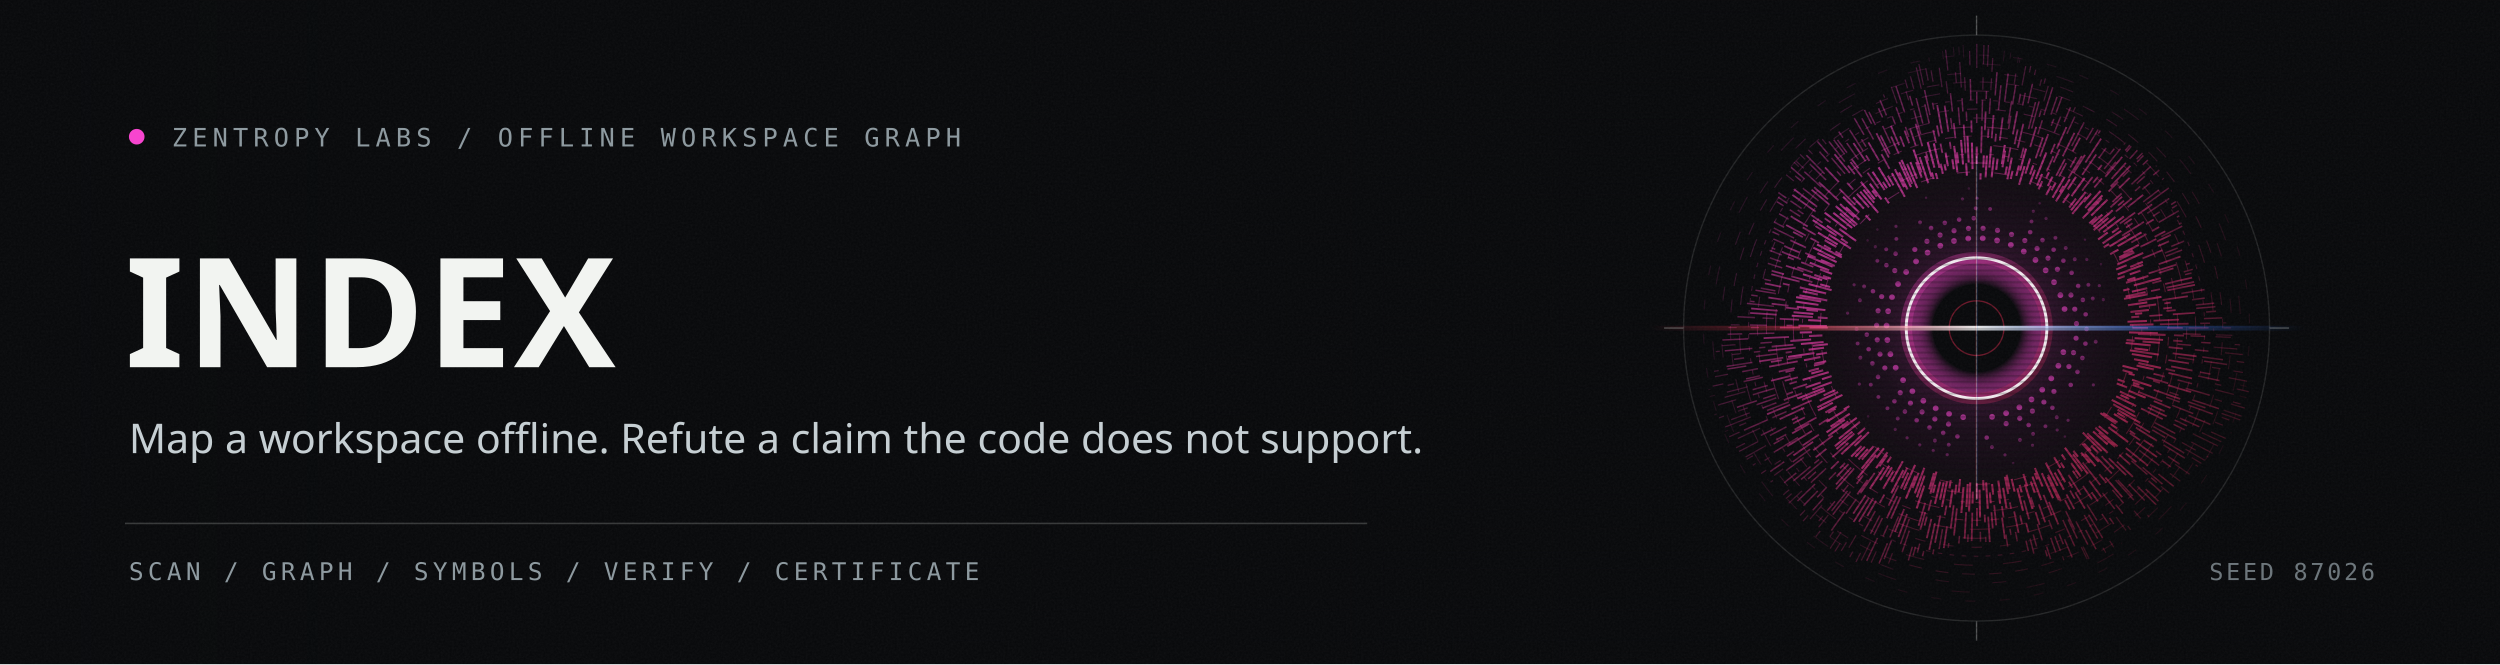
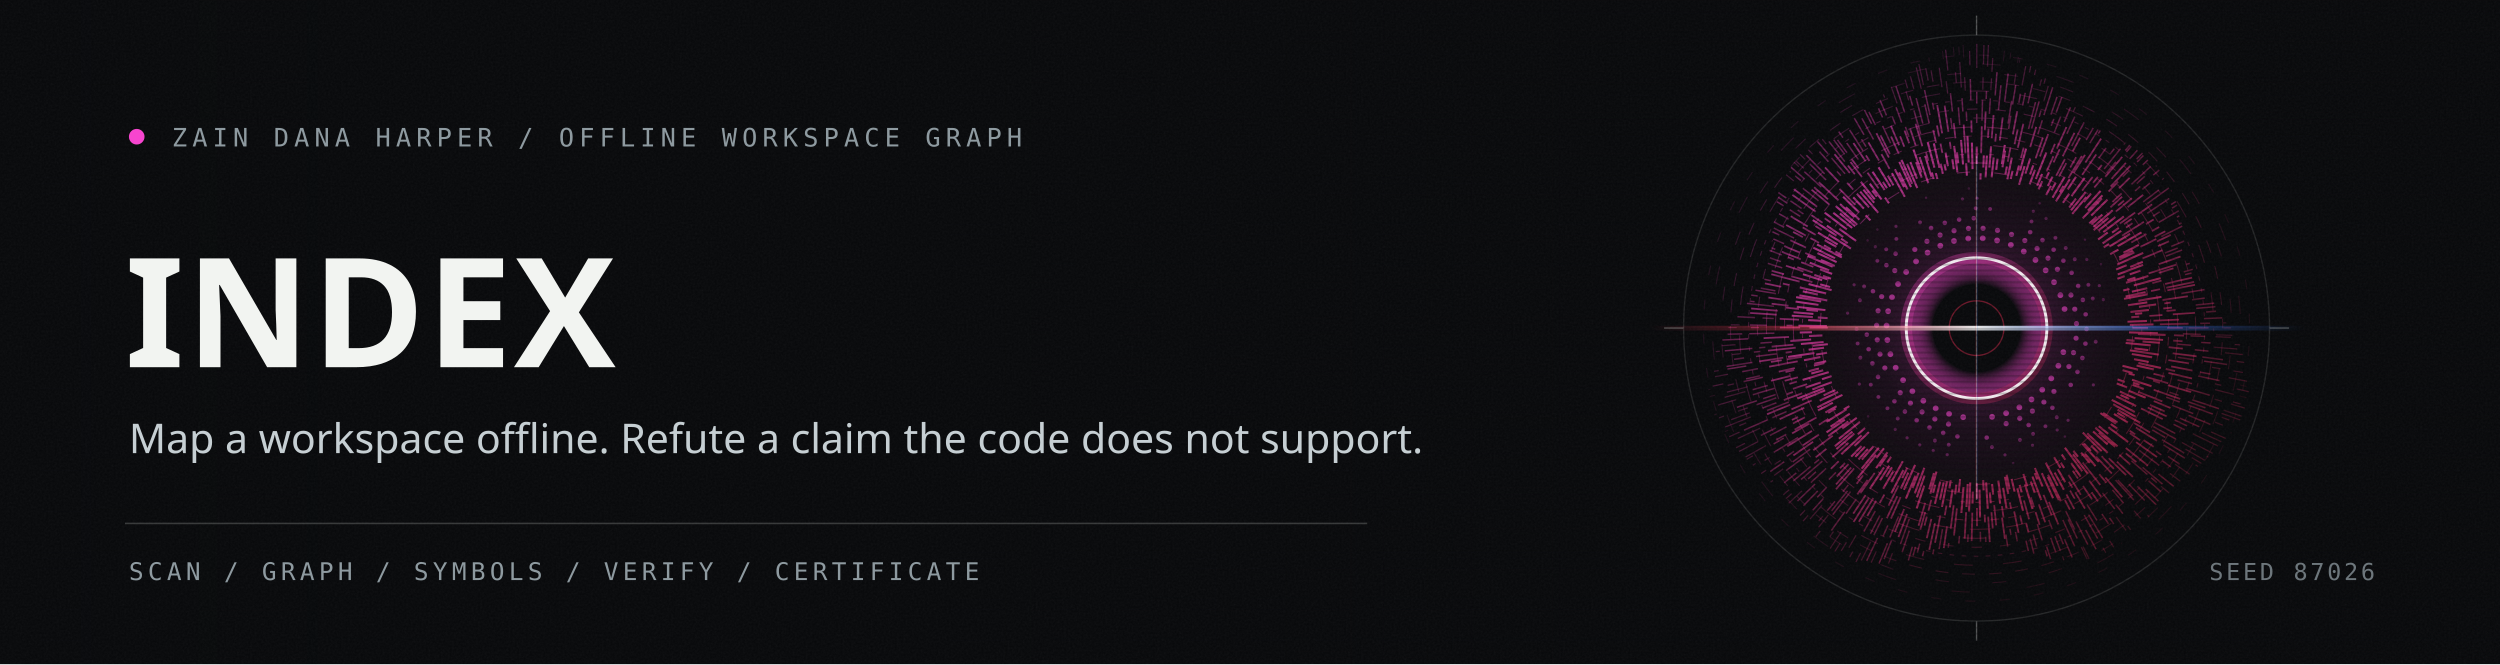
<svg xmlns="http://www.w3.org/2000/svg" viewBox="0 0 1280 340" width="1280" height="340" role="img" aria-label="index: Map a workspace offline. Refute a claim the code does not support.">
  <defs>
    <radialGradient id="halo">
      <stop offset="0" stop-color="#F745CF" stop-opacity="0.34" />
      <stop offset="0.4" stop-color="#F745CF" stop-opacity="0.08" />
      <stop offset="1" stop-color="#07080A" stop-opacity="0" />
    </radialGradient>
    <radialGradient id="core">
      <stop offset="0" stop-color="#FFFFFF" />
      <stop offset="0.36" stop-color="#FFFFFF" stop-opacity="0.92" />
      <stop offset="0.74" stop-color="#F745CF" stop-opacity="0.6" />
      <stop offset="1" stop-color="#F745CF" stop-opacity="0" />
    </radialGradient>
    <radialGradient id="pupil">
      <stop offset="0" stop-color="#07080A" />
      <stop offset="0.62" stop-color="#07080A" />
      <stop offset="1" stop-color="#F745CF" stop-opacity="0.3" />
    </radialGradient>
    <linearGradient id="ray" x1="0" y1="0" x2="1" y2="1">
      <stop offset="0" stop-color="#F745CF" />
      <stop offset="1" stop-color="#BF2242" />
    </linearGradient>
    <linearGradient id="flare" x1="0" y1="0" x2="1" y2="0">
      <stop offset="0" stop-color="#FF3B57" stop-opacity="0" />
      <stop offset="0.22" stop-color="#FF3B57" stop-opacity="0.42" />
      <stop offset="0.5" stop-color="#FFFFFF" stop-opacity="0.9" />
      <stop offset="0.78" stop-color="#3B7BFF" stop-opacity="0.42" />
      <stop offset="1" stop-color="#3B7BFF" stop-opacity="0" />
    </linearGradient>
    <linearGradient id="veil" x1="0" y1="0" x2="1" y2="0">
      <stop offset="0" stop-color="#07080A" stop-opacity="0.96" />
      <stop offset="0.4" stop-color="#07080A" stop-opacity="0.86" />
      <stop offset="0.64" stop-color="#07080A" stop-opacity="0" />
    </linearGradient>
    <pattern id="scan" width="4" height="3" patternUnits="userSpaceOnUse">
      <rect width="4" height="1" fill="#07080A" />
    </pattern>
    <filter id="grain" x="0" y="0" width="100%" height="100%">
      <feTurbulence type="fractalNoise" baseFrequency="0.9" numOctaves="3" seed="7494" result="n" />
      <feColorMatrix in="n" type="saturate" values="0" />
    </filter>
  </defs>
  <rect width="1280" height="340" fill="#07080A" />
  <g>
    <circle cx="1012" cy="168" r="80" fill="none" stroke="url(#ray)" stroke-width="0.55" stroke-dasharray="6.74 12.36" stroke-dashoffset="34.11" opacity="0.38" />
    <circle cx="1012" cy="168" r="84.6" fill="none" stroke="url(#ray)" stroke-width="0.55" stroke-dasharray="8.95 27.63" stroke-dashoffset="7.14" opacity="0.37" />
    <circle cx="1012" cy="168" r="89.2" fill="none" stroke="url(#ray)" stroke-width="0.55" stroke-dasharray="2.21 5.38" stroke-dashoffset="28.45" opacity="0.36" />
    <circle cx="1012" cy="168" r="93.8" fill="none" stroke="url(#ray)" stroke-width="0.55" stroke-dasharray="12.97 27.62" stroke-dashoffset="36.47" opacity="0.35" />
    <circle cx="1012" cy="168" r="98.4" fill="none" stroke="url(#ray)" stroke-width="0.55" stroke-dasharray="4.52 4.71" stroke-dashoffset="4.75" opacity="0.33" />
    <circle cx="1012" cy="168" r="103" fill="none" stroke="url(#ray)" stroke-width="0.55" stroke-dasharray="10.88 7.79" stroke-dashoffset="32.2" opacity="0.32" />
    <circle cx="1012" cy="168" r="107.6" fill="none" stroke="url(#ray)" stroke-width="0.55" stroke-dasharray="11.44 22.63" stroke-dashoffset="39.76" opacity="0.3" />
    <circle cx="1012" cy="168" r="112.2" fill="none" stroke="url(#ray)" stroke-width="0.55" stroke-dasharray="5.36 9.24" stroke-dashoffset="30.94" opacity="0.27" />
    <circle cx="1012" cy="168" r="116.8" fill="none" stroke="url(#ray)" stroke-width="0.55" stroke-dasharray="2.34 3.83" stroke-dashoffset="33.36" opacity="0.25" />
    <circle cx="1012" cy="168" r="121.4" fill="none" stroke="url(#ray)" stroke-width="0.55" stroke-dasharray="9.57 15.51" stroke-dashoffset="33.06" opacity="0.23" />
    <circle cx="1012" cy="168" r="126" fill="none" stroke="url(#ray)" stroke-width="0.55" stroke-dasharray="6.62 7.06" stroke-dashoffset="6.48" opacity="0.2" />
    <circle cx="1012" cy="168" r="130.6" fill="none" stroke="url(#ray)" stroke-width="0.55" stroke-dasharray="7.09 22.23" stroke-dashoffset="15.3" opacity="0.17" />
    <circle cx="1012" cy="168" r="135.2" fill="none" stroke="url(#ray)" stroke-width="0.55" stroke-dasharray="9.33 29.24" stroke-dashoffset="15.55" opacity="0.14" />
    <circle cx="1012" cy="168" r="139.8" fill="none" stroke="url(#ray)" stroke-width="0.55" stroke-dasharray="5.05 12.54" stroke-dashoffset="26.02" opacity="0.11" />
    <path d="M1146.94 197.15L1150.25 197.87M1146.61 202.71L1150.22 203.64M1142.03 221.54L1142.59 221.76M884.84 220.26L883.16 220.95M879.02 211.95L877.53 212.44M878.1 202.35L875.42 203.04M875.71 199.31L874.62 199.56M987.88 31.4L987.54 29.47M991.86 27.58L991.81 27.29M995.06 30.31L994.55 26.15M1000.47 28.37L1000.12 24.11M1003.15 28.08L1002.89 23.98M1005.42 29.5L1005.11 22.97M1025.71 31.36L1026.25 25.99M1029.14 29.95L1029.51 26.92M1032.96 32.15L1033.42 29.17M1033.86 32.22L1034.26 29.73" stroke="url(#ray)" stroke-width="0.5" opacity="0.13" />
    <path d="M1138.4 167.93L1142.24 167.93M1134.57 171.44L1142.92 171.68M1134.3 172.41L1142.22 172.69M1144.15 176.4L1146.95 176.57M1133.41 177.72L1145.43 178.68M1139.15 180.62L1148.28 181.53M1145.18 185.05L1149.02 185.55M1132.47 188.06L1136.88 188.79M1143.51 189.9L1148.36 190.7M1141.04 193.37L1150.47 195.22M1134.03 196.5L1137.28 197.26M1145.18 199.11L1151.35 200.55M1134.08 199.48L1143.71 201.96M1143.29 205.77L1147.17 206.88M1133.93 204.36L1137.61 205.46M1142.24 206.84L1149.35 208.96M1138.47 210.02L1147.67 213.08M1137.43 211.65L1146.98 214.98M1137.51 213.66L1141.46 215.1M1134.19 216.18L1138.06 217.71M1132.04 221.14L1139.53 224.46M1127.4 221.56L1137.3 226.16M1122.74 222.09L1135.67 228.4M1121.94 226.3L1132.94 232.13M1117.12 226.54L1124.22 230.5M1129.84 233.63L1130.7 234.11M1118.98 229.97L1128.82 235.67M1122.17 234.28L1127.12 237.26M1124.11 238.02L1125.35 238.79M1113.62 237.69L1121.09 242.81M1110.99 242.4L1116.31 246.4M1106.5 248.97L1110.54 252.43M1099.46 263.64L1100.47 264.74M1092.57 261.45L1095.98 265.41M1095.03 266.86L1095.15 267M1089.4 269.3L1090.89 271.25M1083.43 264.68L1088.49 271.53M1086.18 278.01L1086.27 278.14M1080.16 276.87L1082.24 280.19M1076.73 280.47L1078.14 282.91M1066.5 279.79L1069.58 286.11M1065.62 280.04L1068.61 286.27M1055.99 284.86L1056.74 286.83M968.92 283.22L966.92 288.55M960.65 282.27L958.03 288.1M957.75 277.37L953 286.95M952.63 283.06L950.22 287.73M948.61 282.44L947.05 285.27M950.3 274.09L946.62 280.41M945.35 277.67L942.72 282.01M942.12 278.13L939.41 282.4M942.63 272.4L936.99 280.88M938.73 272.14L936.85 274.81M931.94 271.87L929.71 274.75M936.02 263.79L931.1 269.99M933.24 264.32L931.24 266.77M932.9 258.65L926.74 265.71M925.76 263.91L923.16 266.8M924.21 261.2L921.59 263.97M922.59 251.35L915.79 257.68M917.33 252.72L914.42 255.33M916.08 250.74L913.1 253.31M907.76 245.97L906.56 246.86M912.92 240.1L908.31 243.46M905.33 245.62L905.15 245.76M911.68 235.71L908.58 237.8M904.27 240.71L901.71 242.44M906.06 234.15L903.46 235.78M898.94 237.27L897.39 238.22M897.44 233.38L894.29 235.18M904.23 228.12L893.7 233.99M900.09 226.12L890.37 231.17M893.4 226.99L888.87 229.24M901.13 219.25L889.74 224.51M890.6 221.28L885.37 223.58M894.04 216.48L890.54 217.92M896.39 213.48L883.26 218.64M895.87 211.34L886.39 214.87M894.86 208.8L889.85 210.55M882.63 213.06L880.14 213.93M888.92 204.63L879.53 207.43M893.63 200.52L883.01 203.43M894.88 198.04L884.14 200.8M887.71 196.55L884.53 197.28M882.32 196.53L876.92 197.72M884.7 191.64L878.13 192.86M879.96 189.72L877.6 190.11M877.56 185.27L877.55 185.27M891.03 181.07L886.8 181.53M880.51 179.88L878.47 180.07M888.57 176.51L881.45 177.01M889.19 167.71L884.96 167.7M890.7 166.34L886.17 166.28M918.42 92.62L914.48 89.45M916.87 88.14L916.32 87.68M921.01 85.32L918.54 83.08M923.58 86.18L919.75 82.63M924.25 81.62L921.62 79.03M927.99 78.91L925.89 76.68M935.03 73.75L933.04 71.31M959.33 54.67L959.3 54.61M964.94 49.95L964.3 48.33M971.32 52.91L968.35 44.49M977.25 51.39L975.87 46.76M976.68 45.25L975.39 40.74M979.87 45.68L978.12 39.05M983.7 45.61L981.14 34.54M984.79 43.48L982.46 32.79M987.23 41.26L985.99 34.9M989.72 41.83L988.69 36.01M994.3 44.61L992.88 34.69M997.23 47.91L996.45 41.63M997.33 36.16L996.14 25.45M1001.63 42.38L1001.18 36.97M1004.2 44.8L1003.38 31.79M1006.22 46.4L1005.89 39.49M1008.61 33.42L1008.43 26.06M1012.11 34.78L1012.12 22.47M1015.18 45.97L1015.35 39.49M1015.52 32.91L1015.78 23.06M1017.61 34.1L1018.08 23.03M1019.3 46.13L1019.66 40.09M1019.86 36.79L1020.29 29.7M1031.25 43.18L1032.1 37.67M1035.3 43.73L1037.16 33.8M1039.08 37.08L1039.77 33.75M1041.66 38.38L1042.27 35.71M1044.38 43.92L1045.23 40.64M1046.52 42.89L1047.28 40.15M1046.41 51.87L1048.71 44.09M1061.47 57.31L1062.59 54.8M1069.4 62.48L1069.42 62.44M1087.38 74.02L1088.2 72.99M1103.78 85.15L1104.15 84.82M1106.98 91.97L1107.89 91.25M1111.5 97.88L1111.92 97.58M1138.2 165.33L1139.81 165.3" stroke="url(#ray)" stroke-width="0.64" opacity="0.27" />
    <path d="M1120.5 167.94L1130.79 167.94M1117.66 170.97L1126.88 171.23M1121.55 171.95L1129.08 172.22M1127.01 175.31L1131.84 175.61M1114.85 176.23L1121.89 176.8M1123.71 179.09L1130.75 179.79M1127.6 182.8L1138.16 184.16M1115 182.95L1123.48 184.18M1128.51 184.91L1140.31 186.63M1126.53 190.52L1131.73 191.54M1125.46 192.51L1136.4 194.88M1114.88 194.53L1122.31 196.44M1119.05 198.79L1131.39 202.34M1110.75 200.82L1115.41 202.36M1122.39 204.68L1136.06 209.22M1120.1 205.62L1129.17 208.78M1109.12 203.34L1116.01 205.84M1120.55 207.49L1132.95 212M1112.12 207.48L1122.94 211.74M1120.56 212.7L1131.73 217.29M1116.1 214.09L1126.05 218.49M1113.47 215.1L1119.75 218.01M1112.83 217.24L1118.55 220.04M1103.18 216.35L1113.74 221.95M1102.54 218.42L1113.93 224.77M1101.97 220.12L1108.61 223.97M1106.97 225.13L1118.33 231.96M1107.73 227.79L1118.63 234.6M1110.1 233.73L1115.98 237.67M1103.85 230.99L1106.57 232.86M1107.2 236.02L1111.46 239.06M1095.34 230.64L1105.53 238.3M1105.11 242.74L1112.95 249.03M1097.01 239.3L1107.19 247.83M1091.3 235.94L1099.47 242.94M1101.4 244.6L1104.27 247.06M1100.07 246.16L1106.29 251.68M1098.62 250.42L1105.1 256.59M1094.34 248.98L1104.02 258.5M1089.94 247.87L1098.09 256.22M1084.33 245.75L1091.95 253.94M1083.18 245.83L1092.5 256.02M1081.56 250.83L1087.31 257.67M1083.29 258.36L1086.91 262.95M1076.46 252.36L1082.77 260.62M1080.08 265.13L1082.26 268.25M1076.19 263.18L1079.52 268.13M1068.5 258.24L1073.65 266.47M1069.34 263.49L1076.57 275.53M1067.1 263.73L1074.02 275.75M1067.86 271.36L1073.18 281.21M1062.88 266.97L1068.96 278.79M1057.66 261.66L1062.26 271.09M1058.89 265.97L1063.55 275.72M1056.19 266.23L1062.24 279.69M1057.05 276.08L1060.96 285.47M1054.27 273.31L1056.41 278.64M1048.97 266.2L1050.75 270.94M1052.12 274.57L1054.9 281.96M1049.94 275.35L1052.59 282.84M1047.86 279.8L1049.93 286.25M1043.08 268.35L1045.66 276.71M1047.22 281.73L1048.19 284.87M1041.01 273.62L1042.71 279.8M1039.42 275.81L1041.35 283.4M1037.29 276.81L1038.53 282.13M1031.94 272.38L1032.86 277.17M1029.08 270.74L1029.61 273.96M1027.04 273.67L1027.92 279.88M1016.65 274.81L1016.76 277.52M1013.92 272.24L1014.01 277.29M1007.67 273.54L1007.51 277.47M1003.25 274.35L1002.92 278.26M997.78 278.08L997.49 280.38M994.56 270.83L992.81 281.14M990.09 281.27L989.61 283.78M984.96 282.12L984.33 284.82M982.9 278.35L981.69 282.93M980.75 279.93L979.48 284.46M979.12 279.92L977.06 286.92M977.57 271.7L973.9 282.74M977.58 265.64L973.01 278.6M968.48 276.66L964.64 286.25M972.08 264.36L967.6 275.17M966.36 278.15L962.05 288.57M966.59 269.04L964.13 274.52M961.28 275.44L955.75 287.15M963.8 265.18L959.43 273.98M962.47 264L957.65 273.34M960.16 261.6L954.32 272.13M950.42 255.52L945.17 262.98M944.55 262L937.67 271.59M947.47 251.72L938.38 263.51M945.92 251.31L937.79 261.57M946.32 248.33L943.55 251.72M939.5 256.68L935.53 261.52M933.57 255.22L928.09 261.32M935.35 249.37L930.41 254.61M939.99 241.84L936.39 245.53M930.7 251.37L923.36 258.89M929.33 247.82L920.32 256.52M934.95 239.83L927.17 247.08M929.79 241.57L925.75 245.19M933.05 236.1L922.16 245.49M931.38 235.22L928.91 237.28M926.99 238.88L918.17 246.24M919.72 242.17L913.48 247.19M923.52 234.18L914.49 240.93M926.79 230.01L917.85 236.51M913.54 236.43L906.38 241.4M918.54 231.08L914.79 233.61M920.57 224.02L908.15 231.62M913.27 224.35L908.11 227.29M914.59 222.34L909.32 225.28M914.69 218.54L906.2 222.95M909.17 219.14L901.57 222.92M914.73 210.69L907.48 213.87M904.88 215.01L892.97 220.24M915.82 205.83L904.7 210.21M909.53 206.24L902.51 208.86M909.45 203.72L899.36 207.23M909.11 202L902.69 204.12M899.54 205.16L889.3 208.55M908.63 198.77L897.44 202.1M905.06 197.38L897.34 199.5M902.55 193.14L892.73 195.4M901.1 192.4L893.98 193.97M900.06 188.79L891.99 190.29M894.1 187.39L884.42 188.98M897.22 185.57L883.97 187.6M909.68 181.14L899.04 182.51M892.94 183.29L887.85 183.95M901.3 179.96L897.99 180.32M903.85 177.77L900.71 178.06M897.22 178.37L883.07 179.65M907.2 175.23L901.32 175.64M895.09 173.49L881.84 174.12M908.48 170.58L895.62 170.9M892.04 170.98L884.53 171.17M900.59 167.73L896.41 167.72M904.57 166.53L895.9 166.41M908.17 163.07L902.41 162.79M898.61 162.61L889.57 162.18M908.24 156.83L894.41 155.34M898.33 154.49L896.27 154.25M899.91 151.54L896.6 151.05M909.31 150.37L898.81 148.57M909.01 148.9L901.52 147.51M906.68 143.75L903.39 142.99M912.49 137.14L905.11 134.85M911.79 133.93L906.16 132.02M912.21 130.53L906.02 128.2M908.96 127.62L906.99 126.84M907.53 123.39L907.21 123.26M913.46 124.77L907.97 122.36M911.01 120.33L907.49 118.67M918.56 121.9L908.18 116.78M913.49 116.36L908.21 113.6M915.75 112.24L910.89 109.43M921.76 110.83L916.34 107.4M913.22 105.42L909.81 103.26M923.36 109.51L920.39 107.56M915.16 104.1L910.44 100.99M922.41 106.73L916.69 102.82M914.61 101.4L910.53 98.61M931.09 102.82L923.06 96.36M922 92.45L919.16 90.07M923.97 91.67L917.01 85.64M932.51 95.77L923.81 87.87M934.93 92.13L926.65 83.98M934.2 88.96L924.86 79.47M942.54 89.98L940.53 87.72M936.15 82.8L931.58 77.67M944.65 88.98L937.75 80.88M935.97 78.79L930.51 72.39M944.52 82.69L936.39 72.41M944.48 78.97L938.86 71.56M945.65 78.19L940.8 71.63M951.47 81.7L945.51 73.2M943.6 70.47L941.42 67.37M953.88 77.24L946.99 66.49M955.43 75.14L953.08 71.29M954.38 69.02L949.36 60.39M959.22 71.4L953.27 60.51M958.28 63.47L954.61 56.33M960.22 64L956.86 57.26M967.99 73.31L963.87 64.43M963.89 60.16L961.79 55.46M965.88 59.08L962.55 51.2M970.44 63.73L968.81 59.65M973.64 62.73L970.77 54.85M977.4 70.11L975.58 64.96M975.2 57.55L970.74 44.15M983.42 68.67L979.94 56.57M979.23 54.11L977.78 49.06M984.5 63.33L981.07 50.26M987.74 63.1L985.5 53.4M988.17 58.92L985.36 46.07M990.13 56.07L989.44 52.57M999.39 65.52L998.76 60.38M999.66 57.14L998.62 47.72M1003.41 64.01L1002.66 54.93M1004.98 57.14L1004.55 50.31M1006.96 61.94L1006.73 57.14M1009.06 51.32L1008.79 40.43M1012.08 63L1012.09 58.23M1012.09 53.01L1012.1 46.96M1014.77 61.77L1015.05 51.09M1016.92 50.68L1017.09 46.64M1018.57 58.28L1019.05 50.39M1021.51 48.86L1022.47 36.92M1023.2 56.36L1024.47 43.65M1026.38 52.12L1028.17 37.68M1028.13 63.41L1029.96 51.57M1028.41 66.07L1029.5 59.26M1030.43 53.53L1032.04 43.49M1033.65 52.55L1034.5 48M1035.57 54.05L1036.92 47.52M1038.34 52.9L1040.64 42.85M1038.6 66.05L1042.2 52.28M1040.19 65.83L1044.04 51.89M1044.04 59.85L1045.01 56.58M1043.38 68.76L1045.66 61.57M1046.49 58.94L1050.98 44.74M1050.07 58.63L1053.21 49.6M1050.25 64.38L1051.55 60.88M1052.74 57.66L1055.68 49.7M1051.83 67.78L1055.03 59.72M1056.88 62.48L1060.09 54.92M1058.23 68.49L1062.28 59.77M1060.72 74.79L1067.04 62.69M1068.12 71.72L1071.74 65.51M1069.99 73.25L1074.24 66.32M1074.34 68.39L1075.34 66.78M1074.52 81.07L1078.32 75.78M1080.36 78.93L1082.53 76.11M1077.34 86.53L1085.71 76.1M1078.56 88.52L1083.33 82.83M1088.16 77.06L1090.47 74.3M1088.75 77.78L1091.19 74.91M1090.34 81.35L1094.33 76.94M1093.96 81.48L1096.96 78.32M1086.83 90.57L1090.13 87.15M1094.22 82.92L1097.43 79.6M1097.1 84.46L1099.71 81.89M1091.32 94.35L1101.15 85.23M1094.03 93.95L1098.11 90.27M1093.17 97.75L1095.8 95.46M1102.49 89.67L1105.54 87.04M1096.91 96.96L1100.8 93.7M1097.33 103.33L1105.31 97.28M1099.45 104.23L1110.45 96.21M1099.41 109.19L1110.66 101.62M1102.31 110.66L1105.74 108.48M1111.62 104.74L1114.04 103.21M1112.1 106.56L1114.58 105.04M1105.26 113.88L1115.52 107.92M1114.55 111.23L1115.82 110.52M1115.58 114.86L1116.97 114.15M1106.62 121.08L1117.32 115.77M1111.64 126.2L1118.22 123.44M1108.38 129.59L1115 126.95M1108.96 131.14L1117.26 127.98M1119.15 135.47L1121.17 134.85M1118.07 139.19L1122.69 137.93M1118.73 140.63L1122.06 139.77M1116.83 150.27L1128.73 148.26M1122.31 153.49L1128.85 152.63M1124.18 156.21L1133.67 155.21M1124.46 157.88L1134.28 157M1129.51 159.73L1134.63 159.37M1128.39 163.11L1137.79 162.72M1126.46 165.58L1131.55 165.47" stroke="url(#ray)" stroke-width="0.78" opacity="0.41" />
    <path d="M1109.58 167.95L1117.57 167.95M1113.12 171.64L1118.19 171.83M1112.66 174.4L1117.44 174.7M1110.34 177.76L1117.6 178.48M1112.41 180.86L1124.65 182.43M1110.21 184.35L1120.74 186.1M1111.64 187.59L1122.56 189.74M1108.86 188.93L1113.61 189.95M1110.24 190.95L1122.32 193.77M1102.58 191.36L1108.35 192.84M1098.94 193.01L1110.14 196.23M1102.36 194.95L1105.91 196M1109.98 197.22L1121.87 200.76M1102.67 199.56L1116.26 204.29M1094.79 200.64L1107.1 205.5M1102.72 205.35L1111.28 208.87M1100.75 207.29L1108.31 210.64M1099.63 208.68L1109.33 213.18M1096.2 209.12L1107.32 214.56M1092.74 216.57L1100.79 221.41M1093.54 218.93L1104.39 225.7M1090.38 220.52L1093.27 222.45M1097.53 225.31L1102.65 228.74M1090.47 221.81L1095.76 225.44M1093.68 226.36L1104.4 234.02M1088.41 229.34L1099.73 238.42M1088.41 232.09L1093.78 236.59M1085.06 232.84L1090.7 237.84M1083.88 236.4L1092.03 244.15M1079.72 234.6L1088.55 243.28M1076.02 233.61L1082.33 240.07M1073.24 233.83L1081.25 242.44M1077.93 244.47L1086.6 254.52M1074.86 242.85L1078.46 247.13M1066.31 236.84L1075.34 248.29M1069.69 246.09L1075.72 254.24M1070.9 252.04L1074.16 256.69M1061.19 240.95L1063.92 244.99M1066.52 248.85L1071.14 255.7M1059.03 243.12L1065.41 253.31M1059.21 246.62L1061.12 249.8M1062.49 252.08L1067.49 260.41M1059.86 251.16L1062.29 255.38M1058 253.13L1062.05 260.62M1057.25 256.01L1059.79 260.96M1049.08 256.98L1053.87 268.47M1046.26 253.36L1050.47 263.86M1043.88 258.21L1047.16 267.47M1039.81 254.71L1041.41 259.69M1042.2 262.17L1044.28 268.66M1036.24 256.23L1038.89 265.87M1037.41 267.93L1038.61 272.62M1034.29 263.9L1035.32 268.32M1031.24 261.78L1033.5 272.77M1029.05 257.23L1029.67 260.49M1024.97 259.11L1025.8 264.95M1025.04 264.97L1026.5 275.87M1021.02 258.55L1022.06 268.99M1019.62 262.26L1020.3 270.63M1017.96 264.48L1018.77 277.54M1016.15 263.48L1016.33 267.5M1012.19 260.08L1012.21 269.41M1009.81 262.47L1009.48 277.06M1006.65 262.26L1005.89 275.78M1001.94 260.33L1000.44 274.16M1000.29 258.65L998.73 270.77M996.86 269.54L995.21 280.61M996.6 258.81L995.75 263.84M993.45 263.89L990.75 277.86M990.7 267.88L987.8 281.48M988.86 265.69L986.52 275.55M988.83 255.87L987.35 261.49M986.56 264.48L985.34 269.09M985.72 262.13L983.19 271.17M985.72 257.45L982.27 269.18M976.42 263.14L972 274.97M974.91 260.62L970.23 272.31M973.1 254.56L968.18 265.5M971.38 254.05L966.05 265.34M972.01 248.62L966.92 258.89M964.8 253.21L962.4 257.54M960.61 256.35L956.04 264.22M959.13 254.99L951.75 267.15M956.88 254.86L949.01 267.27M955.2 253.47L948.88 262.98M959.84 242.14L952.54 252.51M956.22 245.73L950.94 253.09M953.9 243.38L950.6 247.65M949.31 239.84L940.05 250.45M947.81 239.38L940.06 248.01M946.46 237.57L940.43 243.98M944.64 237.07L942.04 239.74M941.41 236.16L937.4 240.04M946.39 226.71L938.16 234.08M935.11 229.81L929.62 234.22M938.36 223.08L928.42 230.51M928.33 226.15L918.21 233.18M931.3 222.47L922.98 228.08M927.74 220.62L915.08 228.52M935.9 214.62L931.27 217.46M926.28 216.92L917.55 221.91M930.08 213.7L918.83 219.98M924.12 213.64L918 216.82M920.62 213.45L917.46 215.02M923.79 208.78L911.17 214.61M927.6 205.04L917.21 209.6M916.62 207.2L904.72 212.09M922.74 201.31L913.32 204.82M917.99 200.75L914.79 201.86M925.24 196.67L917.99 199.07M920.07 195.36L916.19 196.52M920.54 193.12L913.77 194.99M916.53 192.49L906.74 195M918.62 189.45L914.17 190.47M918.96 188.47L910.72 190.28M920.42 185.01L905.81 187.72M922.59 182.71L914.91 183.97M912.22 184.41L906.72 185.32M913.02 183.15L900.71 185.03M917.43 180.15L914.23 180.56M919.41 178L905.22 179.54M918.19 176.48L907.07 177.48M915.98 172.51L902.98 173.12M921.62 167.78L911.31 167.76M917.82 166.71L914.68 166.67M921.1 163.68L911.21 163.21M909.63 161.12L896.07 160.21M910.18 159.13L896.59 157.94M921.08 158.21L914.46 157.5M915.71 156.56L907.08 155.53M914.04 153.62L905.45 152.35M911.98 146.85L903.62 145.08M915.97 145.89L912.83 145.17M921.41 144.22L906.92 140.42M927.96 144.46L917.14 141.43M913.39 140.38L907.08 138.61M923.39 138.99L914.39 136.04M928.09 139.48L920.23 136.81M928.43 136.62L922.21 134.28M918.47 132.88L915.49 131.76M921.99 132.72L912.33 128.94M921.51 129.37L913.56 125.97M929.66 131.88L924.27 129.51M924.67 126.78L916.66 123M923.05 121.37L918.06 118.76M931.37 124.31L926.96 121.93M924.58 120.64L914.54 115.2M929.61 120.27L922.99 116.43M925.55 115.95L916.87 110.72M932.7 117.76L929.48 115.72M933.15 114.08L927.46 110.18M937.26 113.92L934.24 111.74M929.62 108.39L917.68 99.75M930.34 105.88L918.43 96.81M936.5 104.62L927.53 97.09M935.98 102.09L928.83 95.89M941.31 102.58L931.23 93.26M949.93 104.94L941.81 96.69M941.38 93.11L934.39 85.7M948.83 97.04L945.74 93.58M947.12 88.56L939.26 78.93M949.65 89.17L946.12 84.71M953.33 90.65L947.47 82.91M951.57 86.2L947.99 81.35M961.85 96.5L956.16 88.39M955.16 82.54L948.95 73.2M957.15 82.34L955.37 79.56M962.05 82.19L956.61 72.85M967.43 86.43L963.3 78.88M967.11 80.65L960.72 68.22M967.63 78.88L962.84 69.26M972.18 78.75L968.22 69.87M972.36 74.37L968.14 64.4M974.99 75.14L972.83 69.73M977.5 73.33L975.13 66.81M980.84 74.48L977.97 65.85M984.25 74.89L980.81 63.34M987.34 82.29L986.08 77.91M991.26 73.1L989.82 66.51M994.49 78.39L993.54 73.53M992.83 69.88L991.72 64.23M994.39 68.27L991.84 53.81M998.82 76.16L998.31 72.58M997.57 67.45L995.66 54.08M1001.18 70.81L1000.32 63.01M1006.34 78.55L1005.4 63.76M1009.48 67.8L1009.32 61.67M1014.33 78.5L1014.69 64.67M1016.25 66.67L1016.65 57.07M1017.83 70.62L1018.12 65.86M1019.76 70.79L1020.71 58.94M1021.57 72.57L1021.98 68.49M1023.92 71.95L1025.39 60.1M1027.98 82.77L1029.37 75.39M1030.6 68.79L1032.82 56.95M1031.47 73.85L1033.05 66.25M1033.11 75.73L1035.95 63.34M1034.73 80.91L1036.13 75.54M1039.46 75.32L1042.54 64.92M1042.23 81.14L1045.95 70.46M1044.45 80.11L1048.68 68.65M1049.92 78.83L1052.12 73.67M1047.85 87.79L1051.33 80.01M1053.09 76.07L1058.02 65.05M1051.42 83.15L1054.56 76.4M1056.11 80.02L1062.14 68M1052.77 89.99L1057.24 81.44M1054.2 90.42L1057.93 83.56M1061.25 77.45L1065.03 70.51M1059.95 85.74L1062.98 80.53M1059.03 91.16L1065.94 79.87M1061.74 88.51L1067.52 79.27M1067.72 83.21L1075.77 70.95M1066.07 89.53L1073.29 79.04M1066.05 97.58L1071.44 90.56M1074.13 87.05L1076.13 84.44M1071.65 93.63L1074.14 90.52M1072.28 96.02L1076.21 91.33M1077.88 90.56L1086.57 80.34M1081.12 91.55L1088.46 83.43M1080.67 95.51L1090.78 84.85M1079.59 98.06L1084.46 93.02M1084.9 96.44L1090.39 91.05M1081.61 103.37L1086.25 99.06M1080.54 106.13L1086.55 100.71M1084.44 105.3L1087.49 102.66M1083.28 108.36L1091.54 101.45M1089.34 106.09L1097.33 99.69M1085.34 114.52L1093.21 108.78M1087.51 114.79L1091.44 112.02M1094.65 109.76L1101.89 104.65M1088.51 116.52L1091.85 114.27M1086.49 120.7L1097.7 113.58M1098.74 114.76L1102.67 112.35M1091.22 124.14L1098.99 119.84M1101.8 118.29L1105.49 116.25M1103.16 121.24L1108.64 118.42M1095.91 126.39L1104 122.38M1104.36 123.65L1111.43 120.25M1104.89 126.04L1110.51 123.51M1096.97 132.35L1107.13 128.09M1105.24 135.28L1116.4 131.36M1100.12 139.97L1114.29 135.46M1105.28 139.68L1112.81 137.39M1102.01 144.92L1106.7 143.71M1108.54 145.38L1122.36 142.14M1101.34 149.02L1105.92 148.04M1109.14 147.36L1123.38 144.33M1109.68 148.65L1123.82 145.84M1107.19 153.63L1120.16 151.68M1108.14 155.35L1111.42 154.92M1107.62 157.95L1112.06 157.49M1109.21 159.26L1113.95 158.83M1100.48 161.77L1107.17 161.3M1112.47 160.93L1123.87 160.13M1102.56 164.2L1115.69 163.65M1105.86 166.01L1120.53 165.7" stroke="url(#ray)" stroke-width="0.92" opacity="0.55" />
    <path d="M1091.83 167.96L1099.74 167.95M1090.04 170.19L1104.84 170.61M1094.59 170.98L1108.8 171.49M1092.89 173.14L1107.49 174.07M1088.74 174.14L1092.91 174.48M1096.99 174.8L1105.83 175.51M1088.34 175.58L1101.16 176.85M1092.79 178.35L1099.9 179.26M1090.47 179.39L1105.27 181.54M1091.48 181.23L1101.89 182.97M1092.61 183.85L1100.16 185.33M1094.85 185.9L1106.38 188.39M1093.92 187.13L1102.76 189.2M1086.7 187.26L1094.66 189.31M1086.76 189.5L1091.81 190.96M1089.82 191.21L1092.96 192.14M1091.59 194.45L1101.56 197.76M1092.08 195.87L1095.41 197.03M1084.19 194.26L1087.88 195.61M1091.88 197.06L1097.58 199.14M1083.76 196.29L1089.07 198.39M1089.82 200.04L1098.58 203.64M1085.36 200.48L1093.35 204.01M1085.71 202.21L1090.15 204.27M1083.48 202.91L1093.71 207.91M1081.19 204.69L1092.98 210.94M1081.97 206.97L1093.51 213.4M1084.18 209.81L1095.88 216.59M1084.08 211.36L1087.97 213.7M1082.36 211.94L1089.47 216.39M1076.8 211.42L1084.14 216.34M1075.42 211.49L1083.3 216.9M1080.71 217.09L1084.05 219.48M1079.53 218.76L1089.58 226.31M1074.57 218.22L1079.43 222.13M1072.81 219L1084.21 228.56M1074.57 221.61L1082.94 228.78M1071.65 220.93L1079.13 227.57M1068.64 221.9L1079.13 231.87M1066.39 221.49L1076.08 231.02M1070.67 228.12L1074.14 231.69M1066.99 227.11L1070.5 230.88M1066.18 227.24L1074.58 236.43M1067.48 232.35L1072.93 238.67M1065.51 231.71L1069.99 237.04M1061.58 230.84L1063.94 233.83M1061.36 232.61L1068.86 242.42M1057.21 229.19L1066.11 241.24M1060.42 237.08L1065.29 244.03M1055.62 232.69L1057.44 235.39M1055.15 236.92L1056.84 239.61M1051.68 234.08L1054.95 239.53M1053.56 240.21L1057.4 246.89M1051.97 241.97L1056.69 250.7M1047.42 236.89L1053.53 248.77M1048.6 243.06L1055.04 256.29M1048.47 244.21L1054.13 256.03M1045.41 242.28L1051.19 255.12M1041.86 239.64L1045.81 249.14M1041.8 242.24L1043.09 245.46M1040.59 243.93L1045.15 256.05M1039.74 246.49L1041.75 252.18M1035.95 242.69L1037.98 249.01M1036.78 248.01L1040.68 260.61M1034.05 248.28L1035.11 252.13M1032.86 250.01L1035.81 261.62M1029.94 245.2L1031.46 251.71M1027.41 243.09L1028.93 250.5M1026.54 244.09L1028.23 252.93M1025.59 249.75L1027.32 260.17M1023.11 246.06L1024.44 255.42M1023.19 251.26L1024.09 257.89M1019.95 247.82L1020.49 253.23M1018.8 252.1L1019.25 257.68M1016.88 246.97L1017.72 260.48M1015.39 245.82L1015.61 251.05M1013.52 250.69L1013.79 264.97M1012.16 247.46L1012.18 255.48M1010.06 251.73L1009.92 257.81M1008.76 247L1008.15 261.89M1007.47 247.82L1006.81 259.58M1005.31 249.32L1004.21 262.64M1003.58 245.27L1002.85 252.02M1001.65 248.15L1001.01 253.09M999.69 250.6L998.32 259.78M998.79 245.89L998.09 250.04M996.84 246.4L994.29 259.55M995.17 246.93L993.26 255.88M993.4 246.53L990.68 257.98M990.86 248.17L989.74 252.42M991.49 241.44L988.32 252.79M990.19 242.22L987.75 250.53M985.22 248.66L981.34 260.33M985.4 243.45L981.45 254.65M985.27 239.49L980.36 252.62M982.34 242.06L979.22 249.86M980.71 243.52L975.81 255.35M980.54 238L974.81 250.76M977.07 241.98L973.23 250.12M976.52 239.53L973.94 244.74M974.53 240.63L968.35 252.59M974.25 236.15L968.31 246.88M969.29 241.43L964.18 250.21M968.69 239.27L965.75 244.1M967.31 238.43L962.59 245.88M968.23 233.88L966.28 236.81M964.62 239.31L957.35 250.24M966.23 233.04L962.24 238.72M966.42 231.52L960.56 239.69M964.59 229.51L960.7 234.55M960.56 232.85L951.24 244.6M961.95 229.21L953.12 240.01M959.27 228.43L953.29 235.29M956.33 229.91L951.54 235.23M954.83 228.69L949.92 233.9M953.13 228.36L947.81 233.82M956.87 221.23L949.5 228.35M953.17 222.84L942.77 232.54M954.87 219.13L951.19 222.42M949.4 221.99L940.23 229.91M948.47 220.97L939.42 228.52M952.28 216L941.54 224.64M950.67 213.87L943.23 219.44M946.33 215.79L936.07 223.26M944.55 214.88L935.19 221.38M947.09 211.81L937.25 218.45M945.47 209.54L935.17 215.98M946.89 207.89L944.04 209.64M939.81 209.2L936.05 211.35M940.37 207.96L934.59 211.18M938.42 206.21L930.8 210.17M943.32 202.16L930.49 208.54M941.14 200.75L931.68 205.13M939.68 199.74L933.67 202.38M934.48 199.86L922.62 204.73M933.9 198.72L920.28 204.08M937.92 195.64L927.92 199.38M932.27 195.77L924.44 198.5M937.78 192.53L932.84 194.16M936.3 190.53L922.95 194.51M933.48 189.57L927.38 191.24M931.28 188.71L926.02 190.06M934.07 185.9L928.71 187.13M935.02 184.94L928.94 186.28M932.07 182.84L923.65 184.41M935.45 180.59L929.88 181.51M929 180.7L915.54 182.77M933.91 178.03L926.01 179.04M935.85 176.23L928.14 177.06M933.69 175.08L922.05 176.13M927.33 173.84L916.65 174.58M933.08 171.71L926.21 172.03M927.74 170.1L921.47 170.25M935.82 167.82L926.45 167.8M935.36 166.95L920.79 166.75M932.47 164.22L925.78 163.9M935.74 162.87L930.71 162.53M928.2 162.37L917.35 161.64M928.47 160.72L918.28 159.83M930.85 159.26L924.87 158.62M934.62 158.8L919.95 157.06M931.07 156.12L919.34 154.39M932.45 154.34L919.61 152.14M935.57 153.82L921.3 151.18M930.72 150.81L923.01 149.18M934.99 150.27L921.47 147.16M937.78 148.52L925.99 145.42M936.97 146.98L931.93 145.57M932.93 143.48L923.1 140.43M935.66 143.01L928.93 140.8M937.49 142.67L933.36 141.27M938.05 140.23L931.87 137.91M936.55 138.43L926.58 134.52M938.32 136.54L925.51 131.07M939.38 136.14L932.23 133.01M940.36 134.19L930.54 129.55M939.55 132.25L928.38 126.75M943 131.83L930.31 125.18M942.98 130.61L939.75 128.86M937.44 127.61L933.84 125.66M940.24 126.43L934.25 122.96M940.86 125.16L930.82 119.12M947.67 127.25L936.29 120.04M946.02 124.47L942.63 122.23M940.29 120.69L928.12 112.66M943.71 121.3L935.36 115.58M950.33 123.38L941.74 117.16M945.6 117.48L934.21 108.82M948.33 116.71L938.64 108.91M949.85 115.83L942.03 109.27M950.93 115.05L939.89 105.48M949.38 111.1L942.11 104.5M952 112.47L945.07 106.07M951.9 108.84L943.67 100.73M957.67 112.8L955.18 110.27M954.28 106.79L948.86 101.04M956.94 106.15L950.71 99.16M961.65 108.93L952.43 98.11M959.57 103.8L954.07 97.07M959.87 102.09L952.74 93.07M960.94 100.68L958.59 97.58M963.37 102.18L957.33 94M967.15 104.06L965.11 101.15M964.94 97.24L958.71 87.87M966.16 96.42L964.05 93.13M967.86 95.54L961.83 85.65M969.45 94.9L966.57 89.96M975.26 100.76L968.65 88.65M974.9 95.82L970.21 86.69M976.64 96.99L972.3 88.26M978.44 95.78L972.45 82.89M979.03 94.1L973.54 81.81M981.66 96.33L976.4 83.91M981.49 91.47L978.1 82.96M983.92 90.94L981.03 83.02M983.82 88.27L979.68 76.56M987.28 93.81L982.84 80.49M988.95 90.65L985.72 79.82M990.03 91.65L989.07 88.32M991.95 91.67L991.15 88.62M990.42 85.84L986.97 72.72M993.02 85.92L990.13 73.41M994.74 88.99L993.61 83.85M996.24 87.33L995.6 84.08M997.36 85.1L996.13 78.14M1000.33 86.64L999.59 81.49M1002.18 88.21L1000.52 74.7M1002.61 83.58L1001.98 78M1005.09 84.27L1004.04 71.64M1007.06 89.98L1006.66 83.65M1007.97 83.22L1007.32 69.6M1009.95 86.59L1009.61 72.98M1012.07 83.96L1012.07 75.07M1013.98 91.92L1014.07 88.71M1015.45 85.75L1015.71 79.57M1016.62 90.83L1017.29 79.66M1018.57 85.78L1019.43 74.93M1019.74 90.81L1020.76 80.67M1022.06 86.98L1022.77 81.23M1024.95 84.08L1026.47 74.19M1025.26 85.64L1026.63 77.1M1026.77 89.24L1027.52 85.24M1027.76 91.8L1030.05 80.72M1029.48 91.62L1030.44 87.44M1032.33 90.07L1033.74 84.7M1034.23 87.42L1037.37 76.07M1033.75 94.59L1036.58 85.04M1037.02 88.89L1039.47 81.14M1039.39 89.33L1041.04 84.58M1039.18 94.37L1041.92 86.95M1042.35 91.62L1047.74 78.06M1043.02 95.06L1045.56 89.08M1043.75 96.95L1045.62 92.78M1047.64 91.28L1049.09 88.17M1048.49 95.21L1050.9 90.41M1047.62 99.85L1050.08 95.15M1050.38 97.44L1052.54 93.47M1050.91 101.23L1057.14 90.54M1054.61 98.39L1056.55 95.21M1052.63 103.08L1059.73 91.73M1058.68 96.97L1062.92 90.5M1056.23 103.81L1059.44 99.16M1060.62 100.41L1067.33 91.07M1059.43 106.21L1062.9 101.68M1060.37 107.68L1067.76 98.48M1060.99 109.5L1068.22 100.87M1066.97 103.39L1070.64 99.08M1067.63 106.47L1075.51 97.76M1069 107.83L1076.45 99.97M1066.31 111.8L1076.16 101.6M1070.71 110.36L1079.04 102.19M1069.73 114.4L1073.41 110.98M1070.78 114.94L1076.4 109.87M1071.84 116.2L1081.69 107.68M1071.96 117.83L1079.51 111.52M1074.54 117.94L1083.08 111.1M1076.91 118.8L1087.42 110.84M1074.24 122.62L1079.16 119.03M1081.39 119.1L1084.82 116.69M1076.52 124.59L1086.05 118.18M1077.09 126.67L1079.81 124.94M1080.02 126.25L1090.58 119.77M1084.23 126.08L1096.47 118.98M1080.4 130.13L1084.64 127.79M1087.19 129.43L1095.04 125.4M1084.98 131.81L1091.85 128.4M1085.06 132.91L1092.81 129.19M1083.99 135.48L1097.33 129.46M1083.45 138.02L1088.87 135.75M1090.7 136.64L1097.13 134.08M1084.3 140.52L1097.26 135.59M1084.09 142.7L1087.85 141.38M1090.44 140.47L1095.93 138.55M1089.15 143.46L1093.37 142.11M1088.49 144.77L1099.98 141.29M1092.51 146.13L1106.25 142.4M1087.12 148.73L1090.28 147.92M1091.52 149.36L1099.42 147.51M1088.33 151.78L1098.53 149.61M1087.5 153.04L1099.58 150.65M1094.85 153.99L1106.67 151.99M1089.48 156.31L1099.44 154.8M1095.14 157.06L1103.95 155.9M1090.77 159.72L1100.24 158.73M1093.17 160.7L1096.81 160.37M1091.2 162.43L1095.3 162.14M1089.28 164.75L1099.22 164.34M1090.46 166.34L1102.6 166.08" stroke="url(#ray)" stroke-width="1.06" opacity="0.69" />
    <g fill="#F745CF">
      <circle cx="1056.43" cy="180.3" r="1.49" opacity="0.57" />
      <circle cx="1053.88" cy="187.26" r="1.49" opacity="0.57" />
      <circle cx="1050.25" cy="193.73" r="1.49" opacity="0.57" />
      <circle cx="1045.63" cy="199.54" r="1.49" opacity="0.57" />
      <circle cx="1040.13" cy="204.52" r="1.49" opacity="0.57" />
      <circle cx="1033.91" cy="208.56" r="1.49" opacity="0.57" />
      <circle cx="1027.12" cy="211.55" r="1.49" opacity="0.57" />
      <circle cx="1019.94" cy="213.41" r="1.49" opacity="0.57" />
      <circle cx="1005.15" cy="213.59" r="1.49" opacity="0.57" />
      <circle cx="997.92" cy="211.9" r="1.49" opacity="0.57" />
      <circle cx="991.07" cy="209.07" r="1.49" opacity="0.57" />
      <circle cx="984.75" cy="205.18" r="1.49" opacity="0.57" />
      <circle cx="979.14" cy="200.33" r="1.49" opacity="0.57" />
      <circle cx="974.38" cy="194.64" r="1.49" opacity="0.57" />
      <circle cx="970.59" cy="188.26" r="1.49" opacity="0.57" />
      <circle cx="967.88" cy="181.35" r="1.49" opacity="0.57" />
      <circle cx="966.31" cy="174.1" r="1.49" opacity="0.57" />
      <circle cx="965.92" cy="166.69" r="1.49" opacity="0.57" />
      <circle cx="966.72" cy="159.32" r="1.49" opacity="0.57" />
      <circle cx="968.7" cy="152.17" r="1.49" opacity="0.57" />
      <circle cx="971.8" cy="145.43" r="1.49" opacity="0.57" />
      <circle cx="975.95" cy="139.27" r="1.49" opacity="0.57" />
      <circle cx="981.02" cy="133.86" r="1.49" opacity="0.57" />
      <circle cx="986.9" cy="129.33" r="1.49" opacity="0.57" />
      <circle cx="993.43" cy="125.81" r="1.49" opacity="0.57" />
      <circle cx="1000.43" cy="123.37" r="1.49" opacity="0.57" />
      <circle cx="1007.74" cy="122.1" r="1.49" opacity="0.57" />
      <circle cx="1015.16" cy="122.01" r="1.49" opacity="0.57" />
      <circle cx="1022.5" cy="123.11" r="1.49" opacity="0.57" />
      <circle cx="1029.56" cy="125.38" r="1.49" opacity="0.57" />
      <circle cx="1036.17" cy="128.75" r="1.49" opacity="0.57" />
      <circle cx="1042.16" cy="133.13" r="1.49" opacity="0.57" />
      <circle cx="1047.36" cy="138.42" r="1.49" opacity="0.57" />
      <circle cx="1051.65" cy="144.48" r="1.49" opacity="0.57" />
      <circle cx="1054.91" cy="151.14" r="1.49" opacity="0.57" />
      <circle cx="1057.06" cy="158.24" r="1.49" opacity="0.57" />
      <circle cx="1051.61" cy="200.44" r="1.34" opacity="0.51" />
      <circle cx="1046.47" cy="205.86" r="1.34" opacity="0.51" />
      <circle cx="1040.59" cy="210.47" r="1.34" opacity="0.51" />
      <circle cx="1034.1" cy="214.18" r="1.34" opacity="0.51" />
      <circle cx="1027.14" cy="216.91" r="1.34" opacity="0.51" />
      <circle cx="997.64" cy="217.14" r="1.34" opacity="0.51" />
      <circle cx="990.64" cy="214.53" r="1.34" opacity="0.51" />
      <circle cx="984.09" cy="210.92" r="1.34" opacity="0.51" />
      <circle cx="978.14" cy="206.4" r="1.34" opacity="0.51" />
      <circle cx="972.91" cy="201.06" r="1.34" opacity="0.51" />
      <circle cx="965.04" cy="188.4" r="1.34" opacity="0.51" />
      <circle cx="962.57" cy="181.34" r="1.34" opacity="0.51" />
      <circle cx="961.15" cy="174" r="1.34" opacity="0.51" />
      <circle cx="960.82" cy="166.54" r="1.34" opacity="0.51" />
      <circle cx="961.58" cy="159.1" r="1.34" opacity="0.51" />
      <circle cx="963.41" cy="151.85" r="1.34" opacity="0.51" />
      <circle cx="970.12" cy="138.54" r="1.34" opacity="0.51" />
      <circle cx="980.39" cy="127.73" r="1.34" opacity="0.51" />
      <circle cx="986.59" cy="123.55" r="1.34" opacity="0.51" />
      <circle cx="993.33" cy="120.33" r="1.34" opacity="0.51" />
      <circle cx="1000.47" cy="118.12" r="1.34" opacity="0.51" />
      <circle cx="1007.86" cy="116.97" r="1.34" opacity="0.51" />
      <circle cx="1015.33" cy="116.91" r="1.34" opacity="0.51" />
      <circle cx="1022.73" cy="117.94" r="1.34" opacity="0.51" />
      <circle cx="1029.91" cy="120.03" r="1.34" opacity="0.51" />
      <circle cx="1036.7" cy="123.15" r="1.34" opacity="0.51" />
      <circle cx="1042.97" cy="127.23" r="1.34" opacity="0.51" />
      <circle cx="1048.58" cy="132.17" r="1.34" opacity="0.51" />
      <circle cx="1053.4" cy="137.88" r="1.34" opacity="0.51" />
      <circle cx="1060.32" cy="151.08" r="1.34" opacity="0.51" />
      <circle cx="1062.27" cy="158.3" r="1.34" opacity="0.51" />
      <circle cx="1063.15" cy="165.72" r="1.34" opacity="0.51" />
      <circle cx="1062.94" cy="173.19" r="1.34" opacity="0.51" />
      <circle cx="1061.64" cy="180.56" r="1.34" opacity="0.51" />
      <circle cx="1059.28" cy="187.65" r="1.34" opacity="0.51" />
      <circle cx="1050.82" cy="208.78" r="1.18" opacity="0.44" />
      <circle cx="1038.67" cy="217.58" r="1.18" opacity="0.44" />
      <circle cx="1017.19" cy="224.06" r="1.18" opacity="0.44" />
      <circle cx="1002.2" cy="223.44" r="1.18" opacity="0.44" />
      <circle cx="994.9" cy="221.64" r="1.18" opacity="0.44" />
      <circle cx="987.9" cy="218.88" r="1.18" opacity="0.44" />
      <circle cx="981.33" cy="215.21" r="1.18" opacity="0.44" />
      <circle cx="975.31" cy="210.71" r="1.18" opacity="0.44" />
      <circle cx="969.95" cy="205.43" r="1.18" opacity="0.44" />
      <circle cx="961.55" cy="192.99" r="1.18" opacity="0.44" />
      <circle cx="958.67" cy="186.05" r="1.18" opacity="0.44" />
      <circle cx="956.74" cy="178.78" r="1.18" opacity="0.44" />
      <circle cx="955.8" cy="171.32" r="1.18" opacity="0.44" />
      <circle cx="958.96" cy="149.11" r="1.18" opacity="0.44" />
      <circle cx="965.84" cy="135.77" r="1.18" opacity="0.44" />
      <circle cx="970.54" cy="129.91" r="1.18" opacity="0.44" />
      <circle cx="988.71" cy="116.75" r="1.18" opacity="0.44" />
      <circle cx="995.74" cy="114.1" r="1.18" opacity="0.44" />
      <circle cx="1003.07" cy="112.41" r="1.18" opacity="0.44" />
      <circle cx="1010.56" cy="111.72" r="1.18" opacity="0.44" />
      <circle cx="1039.45" cy="118.84" r="1.18" opacity="0.44" />
      <circle cx="1045.75" cy="122.94" r="1.18" opacity="0.44" />
      <circle cx="1051.46" cy="127.84" r="1.18" opacity="0.44" />
      <circle cx="1056.46" cy="133.46" r="1.18" opacity="0.44" />
      <circle cx="1060.67" cy="139.69" r="1.18" opacity="0.44" />
      <circle cx="1064" cy="146.43" r="1.18" opacity="0.44" />
      <circle cx="1066.42" cy="153.55" r="1.18" opacity="0.44" />
      <circle cx="1067.86" cy="160.94" r="1.18" opacity="0.44" />
      <circle cx="1068.3" cy="168.44" r="1.18" opacity="0.44" />
      <circle cx="1067.74" cy="175.94" r="1.18" opacity="0.44" />
      <circle cx="1066.18" cy="183.3" r="1.18" opacity="0.44" />
      <circle cx="1063.66" cy="190.39" r="1.18" opacity="0.44" />
      <circle cx="1060.21" cy="197.07" r="1.18" opacity="0.44" />
      <circle cx="1040.94" cy="222.15" r="1.01" opacity="0.36" />
      <circle cx="1034.2" cy="225.25" r="1.01" opacity="0.36" />
      <circle cx="1019.86" cy="228.9" r="1.01" opacity="0.36" />
      <circle cx="997.75" cy="227.72" r="1.01" opacity="0.36" />
      <circle cx="990.66" cy="225.57" r="1.01" opacity="0.36" />
      <circle cx="971.63" cy="214.26" r="1.01" opacity="0.36" />
      <circle cx="966.35" cy="209.06" r="1.01" opacity="0.36" />
      <circle cx="961.73" cy="203.26" r="1.01" opacity="0.36" />
      <circle cx="957.85" cy="196.94" r="1.01" opacity="0.36" />
      <circle cx="952.5" cy="183.14" r="1.01" opacity="0.36" />
      <circle cx="951.1" cy="175.86" r="1.01" opacity="0.36" />
      <circle cx="950.6" cy="168.46" r="1.01" opacity="0.36" />
      <circle cx="952.28" cy="153.75" r="1.01" opacity="0.36" />
      <circle cx="954.43" cy="146.66" r="1.01" opacity="0.36" />
      <circle cx="961.21" cy="133.5" r="1.01" opacity="0.36" />
      <circle cx="965.74" cy="127.63" r="1.01" opacity="0.36" />
      <circle cx="970.94" cy="122.35" r="1.01" opacity="0.36" />
      <circle cx="983.06" cy="113.85" r="1.01" opacity="0.36" />
      <circle cx="1011.54" cy="106.6" r="1.01" opacity="0.36" />
      <circle cx="1018.95" cy="106.99" r="1.01" opacity="0.36" />
      <circle cx="1040.13" cy="113.42" r="1.01" opacity="0.36" />
      <circle cx="1052.37" cy="121.74" r="1.01" opacity="0.36" />
      <circle cx="1057.65" cy="126.94" r="1.01" opacity="0.36" />
      <circle cx="1062.27" cy="132.74" r="1.01" opacity="0.36" />
      <circle cx="1069.25" cy="145.8" r="1.01" opacity="0.36" />
      <circle cx="1071.5" cy="152.86" r="1.01" opacity="0.36" />
      <circle cx="1073.01" cy="174.95" r="1.01" opacity="0.36" />
      <circle cx="1053.06" cy="213.65" r="1.01" opacity="0.36" />
      <circle cx="1047.26" cy="218.27" r="1.01" opacity="0.36" />
      <circle cx="1026.56" cy="232.89" r="0.83" opacity="0.29" />
      <circle cx="996.97" cy="232.78" r="0.83" opacity="0.29" />
      <circle cx="989.81" cy="230.69" r="0.83" opacity="0.29" />
      <circle cx="982.93" cy="227.81" r="0.83" opacity="0.29" />
      <circle cx="976.42" cy="224.18" r="0.83" opacity="0.29" />
      <circle cx="970.35" cy="219.84" r="0.83" opacity="0.29" />
      <circle cx="951.98" cy="196.64" r="0.83" opacity="0.29" />
      <circle cx="945.95" cy="160.32" r="0.83" opacity="0.29" />
      <circle cx="949.31" cy="145.81" r="0.83" opacity="0.29" />
      <circle cx="960.16" cy="126.35" r="0.83" opacity="0.29" />
      <circle cx="970.73" cy="115.86" r="0.83" opacity="0.29" />
      <circle cx="1004.79" cy="101.89" r="0.83" opacity="0.29" />
      <circle cx="1012.24" cy="101.5" r="0.83" opacity="0.29" />
      <circle cx="1041.07" cy="108.19" r="0.83" opacity="0.29" />
      <circle cx="1047.58" cy="111.82" r="0.83" opacity="0.29" />
      <circle cx="1068.43" cy="132.82" r="0.83" opacity="0.29" />
      <circle cx="1074.85" cy="146.26" r="0.83" opacity="0.29" />
      <circle cx="1076.89" cy="153.44" r="0.83" opacity="0.29" />
      <circle cx="1071.81" cy="197.07" r="0.83" opacity="0.29" />
      <circle cx="1058.85" cy="215.19" r="0.83" opacity="0.29" />
      <circle cx="1053.27" cy="220.14" r="0.83" opacity="0.29" />
      <circle cx="1040.64" cy="228.02" r="0.83" opacity="0.29" />
      <circle cx="956.5" cy="213.23" r="0.64" opacity="0.2" />
      <circle cx="956.21" cy="123.12" r="0.64" opacity="0.2" />
      <circle cx="961.21" cy="117.53" r="0.64" opacity="0.2" />
      <circle cx="986.13" cy="101.24" r="0.64" opacity="0.2" />
      <circle cx="1008.03" cy="96.51" r="0.64" opacity="0.2" />
      <circle cx="1044.3" cy="104.1" r="0.64" opacity="0.2" />
      <circle cx="1067.5" cy="122.77" r="0.64" opacity="0.2" />
      <circle cx="1075.69" cy="135.29" r="0.64" opacity="0.2" />
      <circle cx="1057.23" cy="223.5" r="0.64" opacity="0.2" />
      <circle cx="1030.75" cy="237.1" r="0.64" opacity="0.2" />
    </g>
    <circle cx="1012" cy="168" r="132" fill="url(#halo)" />
    <circle cx="1012" cy="168" r="36" fill="url(#pupil)" />
    <circle cx="1012" cy="168" r="36" fill="none" stroke="url(#ray)" stroke-width="6" opacity="0.32" />
    <circle cx="1012" cy="168" r="36" fill="none" stroke="#FFFFFF" stroke-width="1.5" opacity="0.9" />
    <circle cx="1012" cy="168" r="14" fill="none" stroke="#BF2242" stroke-width="0.7" opacity="0.55" />
    <rect x="844" y="166.8" width="336" height="2.4" fill="url(#flare)" />
    <rect x="1011.2" y="80" width="1.6" height="176" fill="url(#flare)" opacity="0.38" />
    <g stroke="#F2F4F1" stroke-width="0.7" opacity="0.32" fill="none">
      <circle cx="1012" cy="168" r="150" opacity="0.4" />
      <path d="M1162 168L1172 168" />
      <path d="M862 168L852 168" />
      <path d="M1012 318L1012 328" />
      <path d="M1012 18L1012 8" />
    </g>
  </g>
  <rect width="1280" height="340" fill="url(#scan)" opacity="0.22" />
  <rect width="1280" height="340" fill="url(#veil)" />
  <rect width="1280" height="340" filter="url(#grain)" opacity="0.05" />
  <circle cx="70" cy="70" r="4" fill="#F745CF" />
-   <text x="88" y="75" font-family="Conso, ui-monospace, Cascadia Mono, Consolas, monospace" font-size="13" letter-spacing="2.6" fill="#8E9AA0">ZENTROPY LABS  /  OFFLINE WORKSPACE GRAPH</text>
+   <text x="88" y="75" font-family="Conso, ui-monospace, Cascadia Mono, Consolas, monospace" font-size="13" letter-spacing="2.6" fill="#8E9AA0">ZAIN DANA HARPER  /  OFFLINE WORKSPACE GRAPH</text>
  <text x="64" y="188" font-family="Hanken Grotesk, Segoe UI, ui-sans-serif, system-ui, sans-serif" font-size="78" font-weight="800" letter-spacing="1" fill="#F2F4F1">INDEX</text>
  <text x="66" y="232" font-family="Hanken Grotesk, Segoe UI, ui-sans-serif, system-ui, sans-serif" font-size="21" fill="#C6CFD3">Map a workspace offline. Refute a claim the code does not support.</text>
  <path d="M64 268H700" stroke="#F2F4F1" stroke-width="0.8" opacity="0.2" />
  <text x="66" y="297" font-family="Conso, ui-monospace, Cascadia Mono, Consolas, monospace" font-size="12.5" letter-spacing="2.2" fill="#8E9AA0">SCAN  /  GRAPH  /  SYMBOLS  /  VERIFY  /  CERTIFICATE</text>
  <text x="1216" y="297" font-family="Conso, ui-monospace, Cascadia Mono, Consolas, monospace" font-size="12" text-anchor="end" letter-spacing="1.4" fill="#8E9AA0" opacity="0.75">SEED 87026</text>
</svg>
